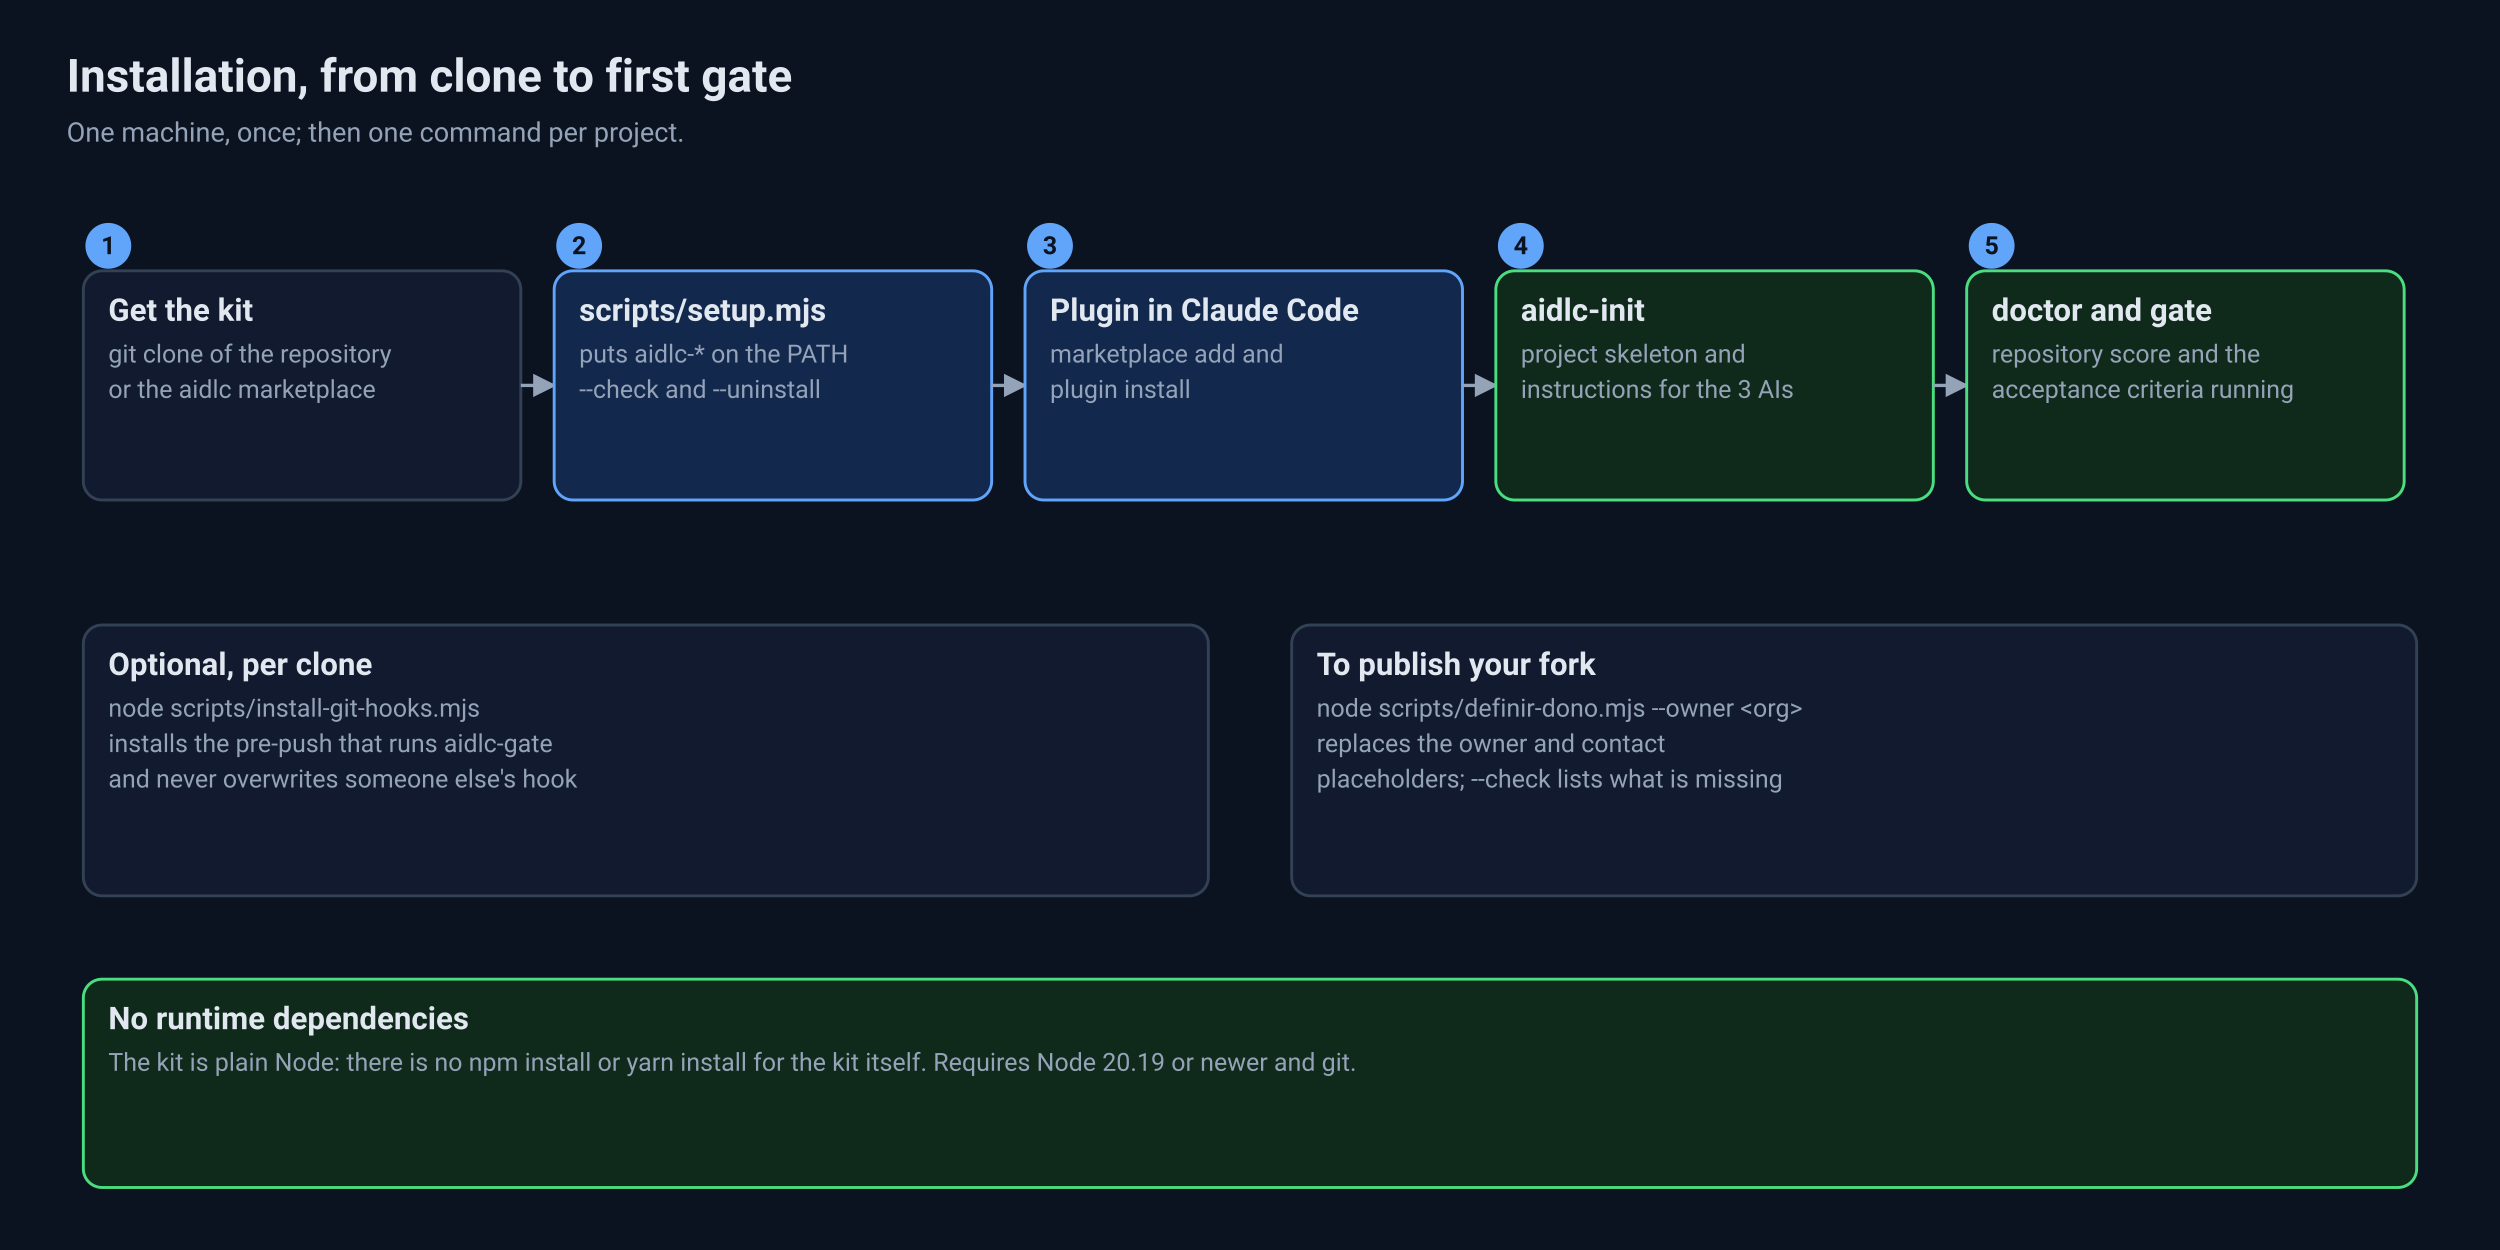
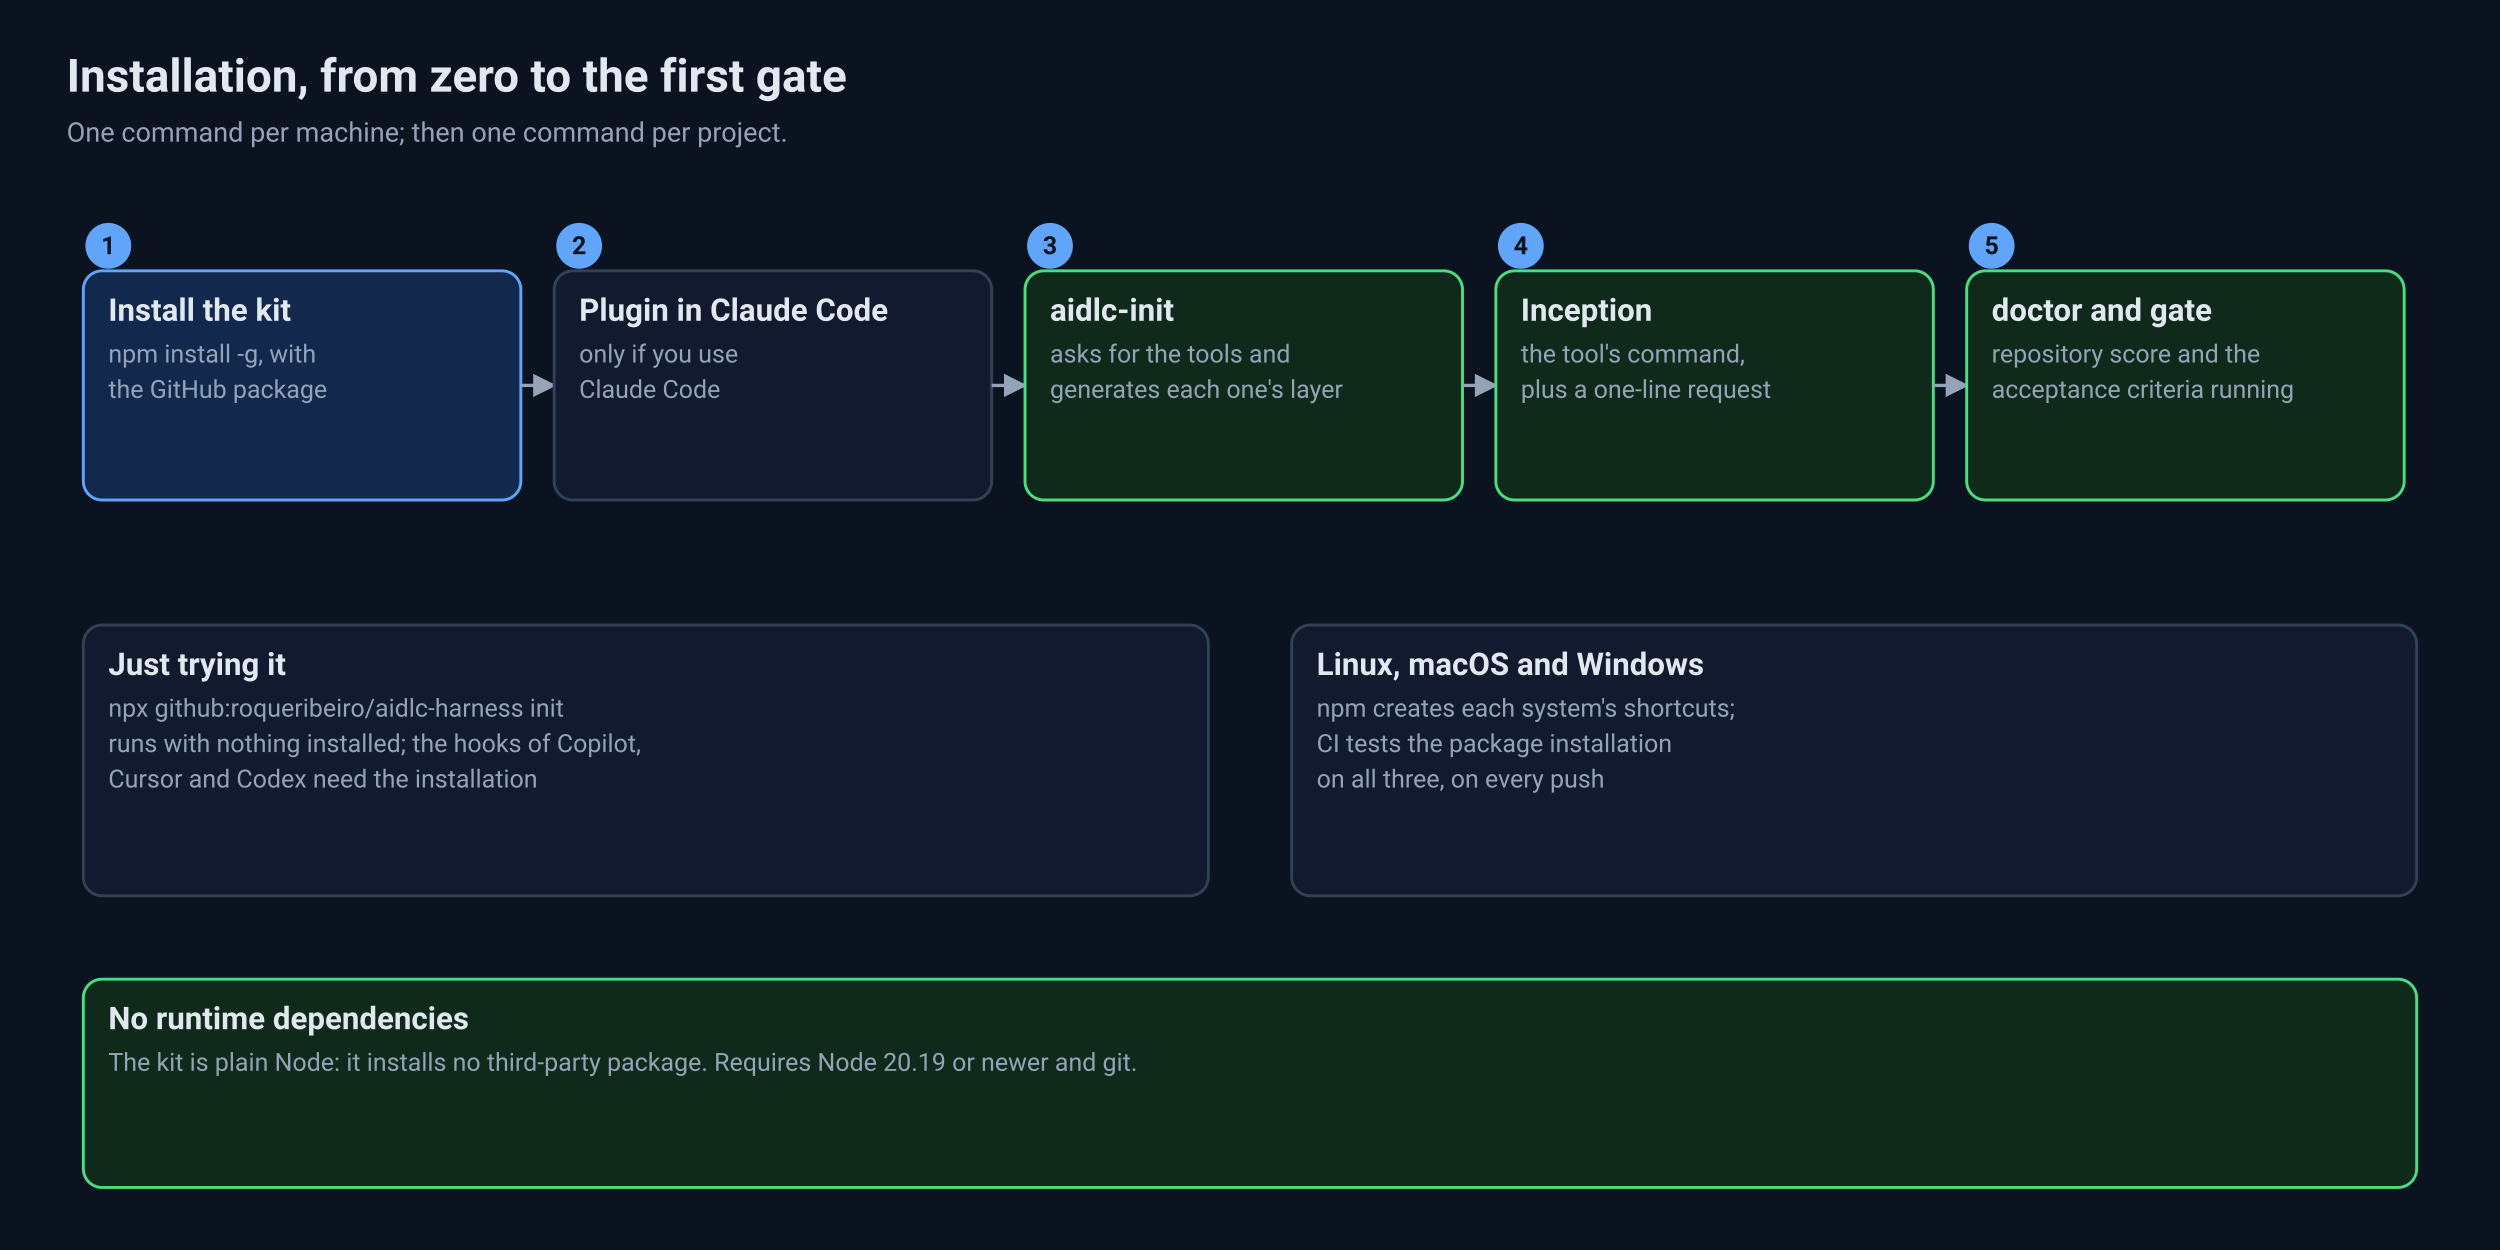
<svg xmlns="http://www.w3.org/2000/svg" viewBox="0 0 1200 600" width="1200" height="600" font-family="system-ui, -apple-system, 'Segoe UI', Roboto, 'Helvetica Neue', Arial, sans-serif" role="img" aria-label="Installation">
  <rect width="1200" height="600" fill="#0b1220" />
  <defs>
    <marker id="ponta-suave" viewBox="0 0 10 10" refX="9" refY="5" markerWidth="7" markerHeight="7" orient="auto-start-reverse">
      <path d="M0 0L10 5L0 10z" fill="#94a3b8" />
    </marker>
  </defs>
-   <text x="32" y="44" font-size="22" font-weight="700" fill="#e2e8f0">Installation, from clone to first gate</text>
-   <text x="32" y="68" font-size="13" fill="#94a3b8">One machine, once; then one command per project.</text>
+   <text x="32" y="44" font-size="22" font-weight="700" fill="#e2e8f0">Installation, from zero to the first gate</text>
+   <text x="32" y="68" font-size="13" fill="#94a3b8">One command per machine; then one command per project.</text>
  <g>
-     <rect x="40" y="130" width="210" height="110" rx="9" fill="#111a2e" stroke="#334155" stroke-width="1.4" />
-     <text x="52" y="154" font-size="15" font-weight="700" fill="#e2e8f0">Get the kit</text>
-     <text x="52" y="174" font-size="12" fill="#94a3b8">git clone of the repository</text>
-     <text x="52" y="191" font-size="12" fill="#94a3b8">or the aidlc marketplace</text>
+     <rect x="40" y="130" width="210" height="110" rx="9" fill="#13284d" stroke="#60a5fa" stroke-width="1.4" />
+     <text x="52" y="154" font-size="15" font-weight="700" fill="#e2e8f0">Install the kit</text>
+     <text x="52" y="174" font-size="12" fill="#94a3b8">npm install -g, with</text>
+     <text x="52" y="191" font-size="12" fill="#94a3b8">the GitHub package</text>
  </g>
  <circle cx="52" cy="118" r="11" fill="#60a5fa" />
  <text x="52" y="122" font-size="12" font-weight="700" text-anchor="middle" fill="#0b1220">1</text>
  <path d="M250 185 L266 185" fill="none" stroke="#94a3b8" stroke-width="1.6" marker-end="url(#ponta-suave)" />
  <g>
-     <rect x="266" y="130" width="210" height="110" rx="9" fill="#13284d" stroke="#60a5fa" stroke-width="1.4" />
-     <text x="278" y="154" font-size="15" font-weight="700" fill="#e2e8f0">scripts/setup.mjs</text>
-     <text x="278" y="174" font-size="12" fill="#94a3b8">puts aidlc-* on the PATH</text>
-     <text x="278" y="191" font-size="12" fill="#94a3b8">--check and --uninstall</text>
+     <rect x="266" y="130" width="210" height="110" rx="9" fill="#111a2e" stroke="#334155" stroke-width="1.4" />
+     <text x="278" y="154" font-size="15" font-weight="700" fill="#e2e8f0">Plugin in Claude Code</text>
+     <text x="278" y="174" font-size="12" fill="#94a3b8">only if you use</text>
+     <text x="278" y="191" font-size="12" fill="#94a3b8">Claude Code</text>
  </g>
  <circle cx="278" cy="118" r="11" fill="#60a5fa" />
  <text x="278" y="122" font-size="12" font-weight="700" text-anchor="middle" fill="#0b1220">2</text>
  <path d="M476 185 L492 185" fill="none" stroke="#94a3b8" stroke-width="1.6" marker-end="url(#ponta-suave)" />
  <g>
-     <rect x="492" y="130" width="210" height="110" rx="9" fill="#13284d" stroke="#60a5fa" stroke-width="1.4" />
-     <text x="504" y="154" font-size="15" font-weight="700" fill="#e2e8f0">Plugin in Claude Code</text>
-     <text x="504" y="174" font-size="12" fill="#94a3b8">marketplace add and</text>
-     <text x="504" y="191" font-size="12" fill="#94a3b8">plugin install</text>
+     <rect x="492" y="130" width="210" height="110" rx="9" fill="#0f2a1b" stroke="#4ade80" stroke-width="1.4" />
+     <text x="504" y="154" font-size="15" font-weight="700" fill="#e2e8f0">aidlc-init</text>
+     <text x="504" y="174" font-size="12" fill="#94a3b8">asks for the tools and</text>
+     <text x="504" y="191" font-size="12" fill="#94a3b8">generates each one's layer</text>
  </g>
  <circle cx="504" cy="118" r="11" fill="#60a5fa" />
  <text x="504" y="122" font-size="12" font-weight="700" text-anchor="middle" fill="#0b1220">3</text>
  <path d="M702 185 L718 185" fill="none" stroke="#94a3b8" stroke-width="1.6" marker-end="url(#ponta-suave)" />
  <g>
    <rect x="718" y="130" width="210" height="110" rx="9" fill="#0f2a1b" stroke="#4ade80" stroke-width="1.4" />
-     <text x="730" y="154" font-size="15" font-weight="700" fill="#e2e8f0">aidlc-init</text>
-     <text x="730" y="174" font-size="12" fill="#94a3b8">project skeleton and</text>
-     <text x="730" y="191" font-size="12" fill="#94a3b8">instructions for the 3 AIs</text>
+     <text x="730" y="154" font-size="15" font-weight="700" fill="#e2e8f0">Inception</text>
+     <text x="730" y="174" font-size="12" fill="#94a3b8">the tool's command,</text>
+     <text x="730" y="191" font-size="12" fill="#94a3b8">plus a one-line request</text>
  </g>
  <circle cx="730" cy="118" r="11" fill="#60a5fa" />
  <text x="730" y="122" font-size="12" font-weight="700" text-anchor="middle" fill="#0b1220">4</text>
  <path d="M928 185 L944 185" fill="none" stroke="#94a3b8" stroke-width="1.6" marker-end="url(#ponta-suave)" />
  <g>
    <rect x="944" y="130" width="210" height="110" rx="9" fill="#0f2a1b" stroke="#4ade80" stroke-width="1.4" />
    <text x="956" y="154" font-size="15" font-weight="700" fill="#e2e8f0">doctor and gate</text>
    <text x="956" y="174" font-size="12" fill="#94a3b8">repository score and the</text>
    <text x="956" y="191" font-size="12" fill="#94a3b8">acceptance criteria running</text>
  </g>
  <circle cx="956" cy="118" r="11" fill="#60a5fa" />
  <text x="956" y="122" font-size="12" font-weight="700" text-anchor="middle" fill="#0b1220">5</text>
  <g>
    <rect x="40" y="300" width="540" height="130" rx="9" fill="#111a2e" stroke="#334155" stroke-width="1.4" />
-     <text x="52" y="324" font-size="15" font-weight="700" fill="#e2e8f0">Optional, per clone</text>
-     <text x="52" y="344" font-size="12" fill="#94a3b8">node scripts/install-git-hooks.mjs</text>
-     <text x="52" y="361" font-size="12" fill="#94a3b8">installs the pre-push that runs aidlc-gate</text>
-     <text x="52" y="378" font-size="12" fill="#94a3b8">and never overwrites someone else's hook</text>
+     <text x="52" y="324" font-size="15" font-weight="700" fill="#e2e8f0">Just trying it</text>
+     <text x="52" y="344" font-size="12" fill="#94a3b8">npx github:roqueribeiro/aidlc-harness init</text>
+     <text x="52" y="361" font-size="12" fill="#94a3b8">runs with nothing installed; the hooks of Copilot,</text>
+     <text x="52" y="378" font-size="12" fill="#94a3b8">Cursor and Codex need the installation</text>
  </g>
  <g>
    <rect x="620" y="300" width="540" height="130" rx="9" fill="#111a2e" stroke="#334155" stroke-width="1.4" />
-     <text x="632" y="324" font-size="15" font-weight="700" fill="#e2e8f0">To publish your fork</text>
-     <text x="632" y="344" font-size="12" fill="#94a3b8">node scripts/definir-dono.mjs --owner &lt;org&gt;</text>
-     <text x="632" y="361" font-size="12" fill="#94a3b8">replaces the owner and contact</text>
-     <text x="632" y="378" font-size="12" fill="#94a3b8">placeholders; --check lists what is missing</text>
+     <text x="632" y="324" font-size="15" font-weight="700" fill="#e2e8f0">Linux, macOS and Windows</text>
+     <text x="632" y="344" font-size="12" fill="#94a3b8">npm creates each system's shortcuts;</text>
+     <text x="632" y="361" font-size="12" fill="#94a3b8">CI tests the package installation</text>
+     <text x="632" y="378" font-size="12" fill="#94a3b8">on all three, on every push</text>
  </g>
  <g>
    <rect x="40" y="470" width="1120" height="100" rx="9" fill="#0f2a1b" stroke="#4ade80" stroke-width="1.4" />
    <text x="52" y="494" font-size="15" font-weight="700" fill="#e2e8f0">No runtime dependencies</text>
-     <text x="52" y="514" font-size="12" fill="#94a3b8">The kit is plain Node: there is no npm install or yarn install for the kit itself. Requires Node 20.19 or newer and git.</text>
+     <text x="52" y="514" font-size="12" fill="#94a3b8">The kit is plain Node: it installs no third-party package. Requires Node 20.19 or newer and git.</text>
  </g>
</svg>
